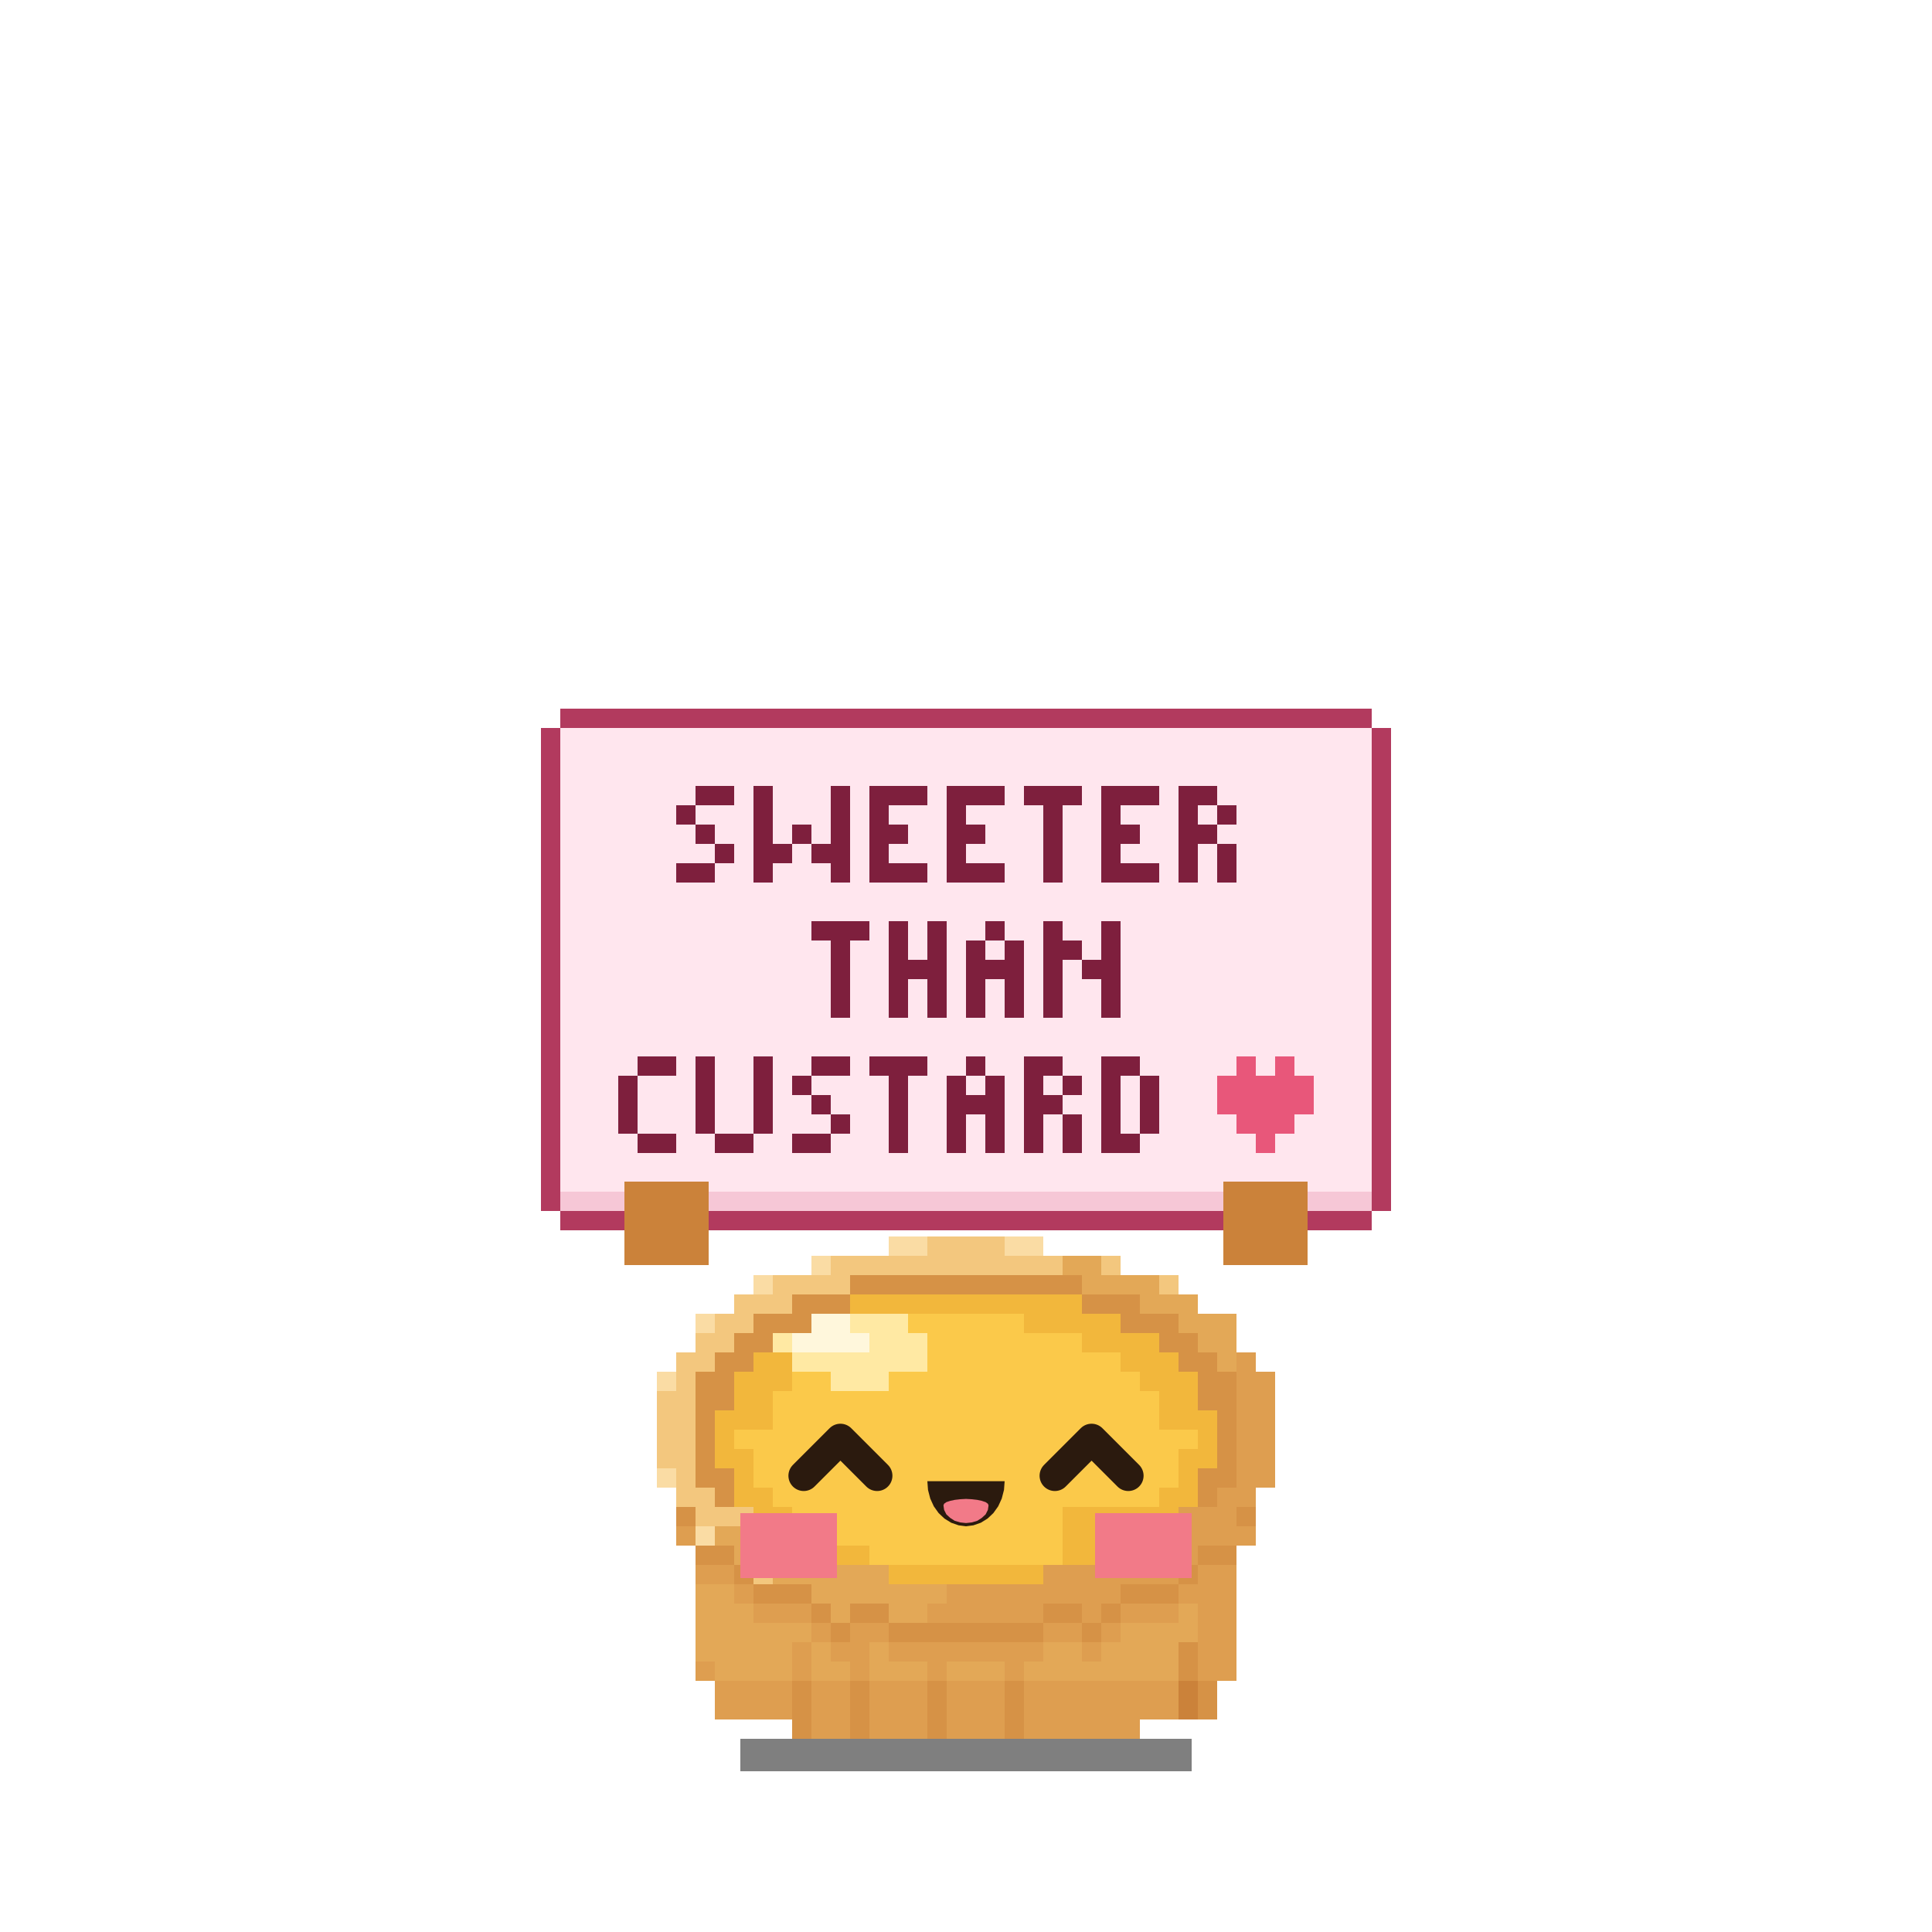
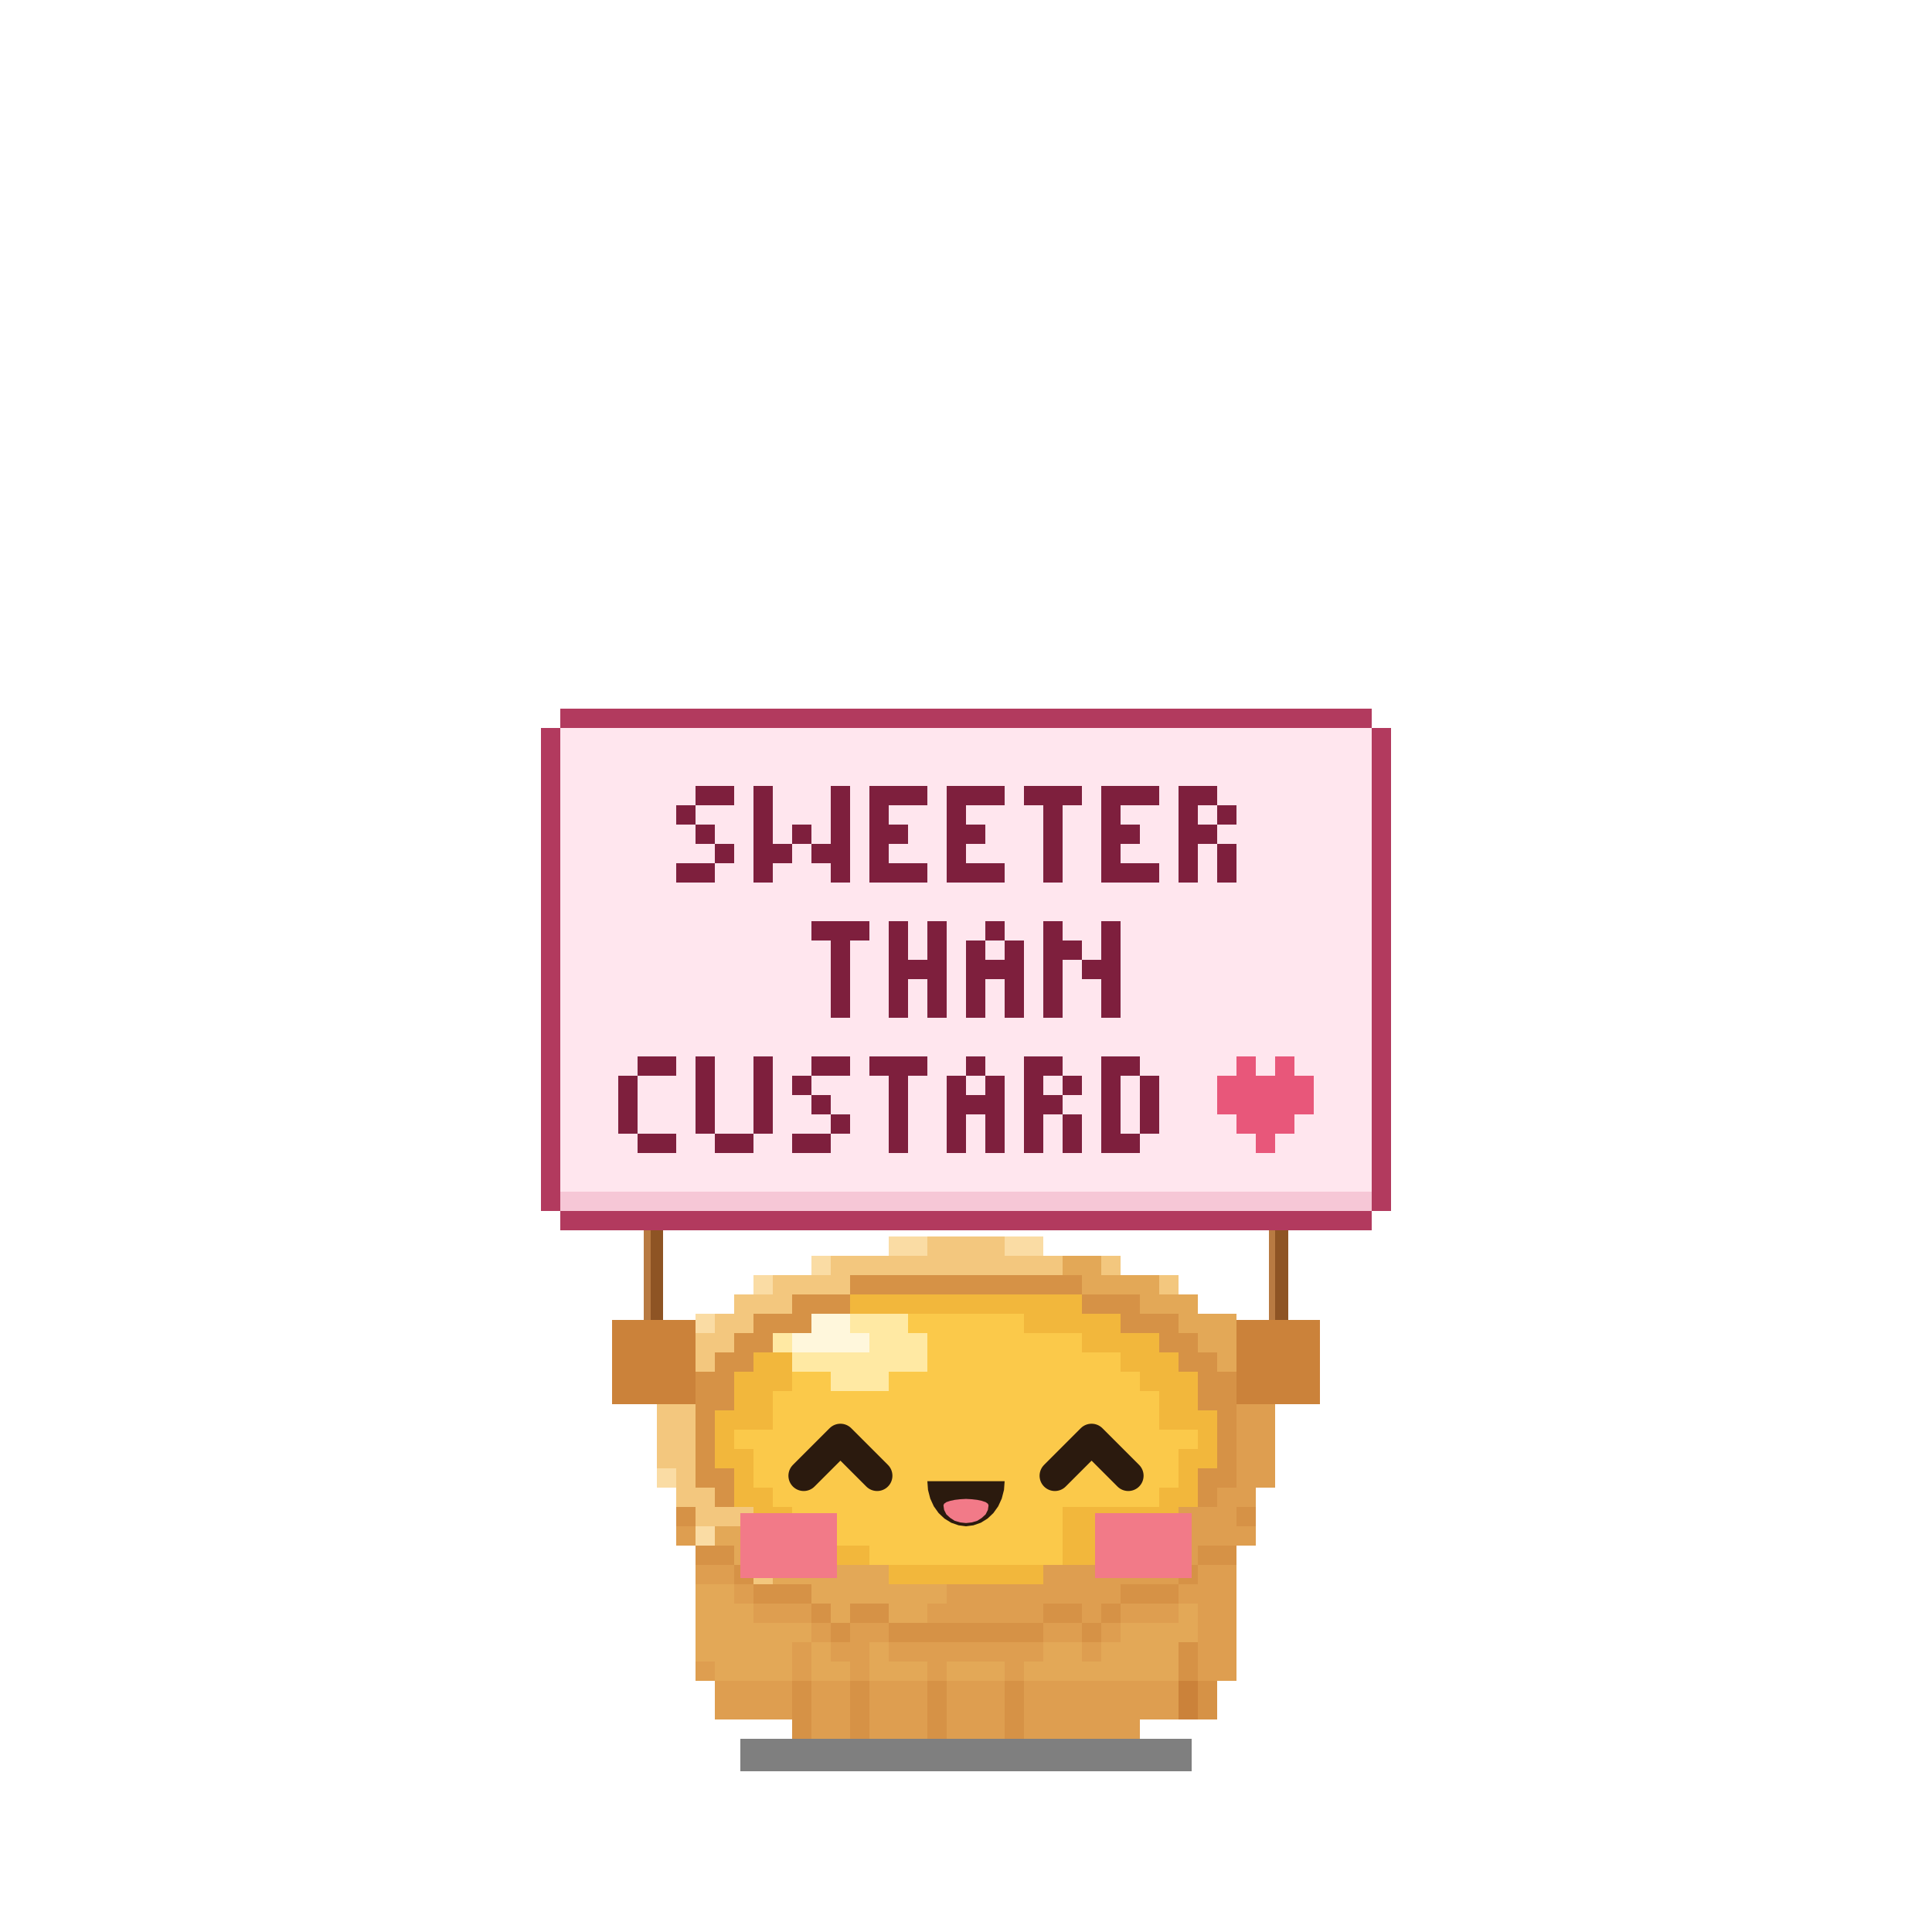
<svg xmlns="http://www.w3.org/2000/svg" viewBox="-20 -34 60 60" width="500" height="500" shape-rendering="crispEdges">
  <defs>
    <style>
      .rise { animation: sign-rise 0.55s ease-out both; }
+       .hands { animation: sign-hands 0.55s ease-out both; }
      .hold { transform-origin: 10px 4.2px; animation: sign-sway 2s 0.55s infinite ease-in-out; }
+       @keyframes sign-hands { 0% { transform: translateY(4.6px); } 70% { transform: translateY(-0.4px); } 100% { transform: translateY(0); } }
      .body { transform-origin: 10px 20px; animation: sign-bounce 1s infinite ease-in-out; }
      .shadow { transform-origin: 10px 20px; animation: sign-shadow 1s infinite ease-in-out; }
      @keyframes sign-rise {
      0% { transform: translateY(17.2px); }
      70% { transform: translateY(-1px); }
      100% { transform: translateY(0); }
      }
      @keyframes sign-sway {
      0%, 100% { transform: rotate(-2.5deg) translateY(0); }
      25% { transform: rotate(0deg) translateY(-0.6px); }
      50% { transform: rotate(2.5deg) translateY(0); }
      75% { transform: rotate(0deg) translateY(-0.6px); }
      }
      @keyframes sign-bounce { 0%, 100% { transform: scale(1, 1); } 50% { transform: scale(1.025, 0.975); } }
      @keyframes sign-shadow { 0%, 100% { transform: scaleX(1); } 50% { transform: scaleX(1.04); } }
      .ht1, .ht2, .ht3 { opacity: 0; }
      .ht1 { animation: sign-heart 2s 0.6s infinite ease-out; }
      .ht2 { animation: sign-heart 2s 1.25s infinite ease-out; }
      .ht3 { animation: sign-heart 2s 1.9s infinite ease-out; }
      @keyframes sign-heart {
      0% { opacity: 0; transform: translateY(1px); }
      15% { opacity: 1; }
      70% { opacity: 1; }
      100% { opacity: 0; transform: translateY(-6px); }
      }
    </style>
  </defs>
  <g class="shadow">
    <rect x="3" y="20" width="14" height="1" fill="#000" opacity="0.5" />
  </g>
  <g class="body">
    <g class="rise">
      <g class="hold">
+         <rect class="free" x="0" y="3.6" width="0.6" height="4.6" fill="#8E5424" />
+         <rect class="free" x="0" y="3.6" width="0.2" height="4.6" fill="#B87A42" />
+         <rect class="free" x="19.4" y="3.6" width="0.6" height="4.6" fill="#8E5424" />
+         <rect class="free" x="19.4" y="3.6" width="0.2" height="4.6" fill="#B87A42" />
        <g transform="translate(-3.2 -12) scale(0.6)">
          <rect x="1" y="0" width="42" height="1" fill="#B23A5E" />
          <rect x="0" y="1" width="1" height="1" fill="#B23A5E" />
          <rect x="1" y="1" width="42" height="1" fill="#FFE6EE" />
          <rect x="43" y="1" width="1" height="1" fill="#B23A5E" />
          <rect x="0" y="2" width="1" height="1" fill="#B23A5E" />
          <rect x="1" y="2" width="42" height="1" fill="#FFE6EE" />
          <rect x="43" y="2" width="1" height="1" fill="#B23A5E" />
          <rect x="0" y="3" width="1" height="1" fill="#B23A5E" />
          <rect x="1" y="3" width="42" height="1" fill="#FFE6EE" />
          <rect x="43" y="3" width="1" height="1" fill="#B23A5E" />
          <rect x="0" y="4" width="1" height="1" fill="#B23A5E" />
          <rect x="1" y="4" width="7" height="1" fill="#FFE6EE" />
          <rect x="8" y="4" width="2" height="1" fill="#7E1F3D" />
          <rect x="10" y="4" width="1" height="1" fill="#FFE6EE" />
          <rect x="11" y="4" width="1" height="1" fill="#7E1F3D" />
          <rect x="12" y="4" width="3" height="1" fill="#FFE6EE" />
          <rect x="15" y="4" width="1" height="1" fill="#7E1F3D" />
          <rect x="16" y="4" width="1" height="1" fill="#FFE6EE" />
          <rect x="17" y="4" width="3" height="1" fill="#7E1F3D" />
          <rect x="20" y="4" width="1" height="1" fill="#FFE6EE" />
          <rect x="21" y="4" width="3" height="1" fill="#7E1F3D" />
          <rect x="24" y="4" width="1" height="1" fill="#FFE6EE" />
          <rect x="25" y="4" width="3" height="1" fill="#7E1F3D" />
          <rect x="28" y="4" width="1" height="1" fill="#FFE6EE" />
          <rect x="29" y="4" width="3" height="1" fill="#7E1F3D" />
          <rect x="32" y="4" width="1" height="1" fill="#FFE6EE" />
          <rect x="33" y="4" width="2" height="1" fill="#7E1F3D" />
          <rect x="35" y="4" width="8" height="1" fill="#FFE6EE" />
          <rect x="43" y="4" width="1" height="1" fill="#B23A5E" />
          <rect x="0" y="5" width="1" height="1" fill="#B23A5E" />
          <rect x="1" y="5" width="6" height="1" fill="#FFE6EE" />
          <rect x="7" y="5" width="1" height="1" fill="#7E1F3D" />
          <rect x="8" y="5" width="3" height="1" fill="#FFE6EE" />
          <rect x="11" y="5" width="1" height="1" fill="#7E1F3D" />
          <rect x="12" y="5" width="3" height="1" fill="#FFE6EE" />
          <rect x="15" y="5" width="1" height="1" fill="#7E1F3D" />
          <rect x="16" y="5" width="1" height="1" fill="#FFE6EE" />
          <rect x="17" y="5" width="1" height="1" fill="#7E1F3D" />
          <rect x="18" y="5" width="3" height="1" fill="#FFE6EE" />
          <rect x="21" y="5" width="1" height="1" fill="#7E1F3D" />
          <rect x="22" y="5" width="4" height="1" fill="#FFE6EE" />
          <rect x="26" y="5" width="1" height="1" fill="#7E1F3D" />
          <rect x="27" y="5" width="2" height="1" fill="#FFE6EE" />
          <rect x="29" y="5" width="1" height="1" fill="#7E1F3D" />
          <rect x="30" y="5" width="3" height="1" fill="#FFE6EE" />
          <rect x="33" y="5" width="1" height="1" fill="#7E1F3D" />
          <rect x="34" y="5" width="1" height="1" fill="#FFE6EE" />
          <rect x="35" y="5" width="1" height="1" fill="#7E1F3D" />
          <rect x="36" y="5" width="7" height="1" fill="#FFE6EE" />
          <rect x="43" y="5" width="1" height="1" fill="#B23A5E" />
          <rect x="0" y="6" width="1" height="1" fill="#B23A5E" />
          <rect x="1" y="6" width="7" height="1" fill="#FFE6EE" />
          <rect x="8" y="6" width="1" height="1" fill="#7E1F3D" />
          <rect x="9" y="6" width="2" height="1" fill="#FFE6EE" />
          <rect x="11" y="6" width="1" height="1" fill="#7E1F3D" />
          <rect x="12" y="6" width="1" height="1" fill="#FFE6EE" />
          <rect x="13" y="6" width="1" height="1" fill="#7E1F3D" />
          <rect x="14" y="6" width="1" height="1" fill="#FFE6EE" />
          <rect x="15" y="6" width="1" height="1" fill="#7E1F3D" />
          <rect x="16" y="6" width="1" height="1" fill="#FFE6EE" />
          <rect x="17" y="6" width="2" height="1" fill="#7E1F3D" />
          <rect x="19" y="6" width="2" height="1" fill="#FFE6EE" />
          <rect x="21" y="6" width="2" height="1" fill="#7E1F3D" />
          <rect x="23" y="6" width="3" height="1" fill="#FFE6EE" />
          <rect x="26" y="6" width="1" height="1" fill="#7E1F3D" />
          <rect x="27" y="6" width="2" height="1" fill="#FFE6EE" />
          <rect x="29" y="6" width="2" height="1" fill="#7E1F3D" />
          <rect x="31" y="6" width="2" height="1" fill="#FFE6EE" />
          <rect x="33" y="6" width="2" height="1" fill="#7E1F3D" />
          <rect x="35" y="6" width="8" height="1" fill="#FFE6EE" />
          <rect x="43" y="6" width="1" height="1" fill="#B23A5E" />
          <rect x="0" y="7" width="1" height="1" fill="#B23A5E" />
          <rect x="1" y="7" width="8" height="1" fill="#FFE6EE" />
          <rect x="9" y="7" width="1" height="1" fill="#7E1F3D" />
          <rect x="10" y="7" width="1" height="1" fill="#FFE6EE" />
          <rect x="11" y="7" width="2" height="1" fill="#7E1F3D" />
          <rect x="13" y="7" width="1" height="1" fill="#FFE6EE" />
          <rect x="14" y="7" width="2" height="1" fill="#7E1F3D" />
          <rect x="16" y="7" width="1" height="1" fill="#FFE6EE" />
          <rect x="17" y="7" width="1" height="1" fill="#7E1F3D" />
          <rect x="18" y="7" width="3" height="1" fill="#FFE6EE" />
          <rect x="21" y="7" width="1" height="1" fill="#7E1F3D" />
          <rect x="22" y="7" width="4" height="1" fill="#FFE6EE" />
          <rect x="26" y="7" width="1" height="1" fill="#7E1F3D" />
          <rect x="27" y="7" width="2" height="1" fill="#FFE6EE" />
          <rect x="29" y="7" width="1" height="1" fill="#7E1F3D" />
          <rect x="30" y="7" width="3" height="1" fill="#FFE6EE" />
          <rect x="33" y="7" width="1" height="1" fill="#7E1F3D" />
          <rect x="34" y="7" width="1" height="1" fill="#FFE6EE" />
          <rect x="35" y="7" width="1" height="1" fill="#7E1F3D" />
          <rect x="36" y="7" width="7" height="1" fill="#FFE6EE" />
          <rect x="43" y="7" width="1" height="1" fill="#B23A5E" />
          <rect x="0" y="8" width="1" height="1" fill="#B23A5E" />
          <rect x="1" y="8" width="6" height="1" fill="#FFE6EE" />
          <rect x="7" y="8" width="2" height="1" fill="#7E1F3D" />
          <rect x="9" y="8" width="2" height="1" fill="#FFE6EE" />
          <rect x="11" y="8" width="1" height="1" fill="#7E1F3D" />
          <rect x="12" y="8" width="3" height="1" fill="#FFE6EE" />
          <rect x="15" y="8" width="1" height="1" fill="#7E1F3D" />
          <rect x="16" y="8" width="1" height="1" fill="#FFE6EE" />
          <rect x="17" y="8" width="3" height="1" fill="#7E1F3D" />
          <rect x="20" y="8" width="1" height="1" fill="#FFE6EE" />
          <rect x="21" y="8" width="3" height="1" fill="#7E1F3D" />
          <rect x="24" y="8" width="2" height="1" fill="#FFE6EE" />
          <rect x="26" y="8" width="1" height="1" fill="#7E1F3D" />
          <rect x="27" y="8" width="2" height="1" fill="#FFE6EE" />
          <rect x="29" y="8" width="3" height="1" fill="#7E1F3D" />
          <rect x="32" y="8" width="1" height="1" fill="#FFE6EE" />
          <rect x="33" y="8" width="1" height="1" fill="#7E1F3D" />
          <rect x="34" y="8" width="1" height="1" fill="#FFE6EE" />
          <rect x="35" y="8" width="1" height="1" fill="#7E1F3D" />
          <rect x="36" y="8" width="7" height="1" fill="#FFE6EE" />
          <rect x="43" y="8" width="1" height="1" fill="#B23A5E" />
          <rect x="0" y="9" width="1" height="1" fill="#B23A5E" />
          <rect x="1" y="9" width="42" height="1" fill="#FFE6EE" />
          <rect x="43" y="9" width="1" height="1" fill="#B23A5E" />
          <rect x="0" y="10" width="1" height="1" fill="#B23A5E" />
          <rect x="1" y="10" width="42" height="1" fill="#FFE6EE" />
          <rect x="43" y="10" width="1" height="1" fill="#B23A5E" />
          <rect x="0" y="11" width="1" height="1" fill="#B23A5E" />
          <rect x="1" y="11" width="13" height="1" fill="#FFE6EE" />
          <rect x="14" y="11" width="3" height="1" fill="#7E1F3D" />
          <rect x="17" y="11" width="1" height="1" fill="#FFE6EE" />
          <rect x="18" y="11" width="1" height="1" fill="#7E1F3D" />
          <rect x="19" y="11" width="1" height="1" fill="#FFE6EE" />
          <rect x="20" y="11" width="1" height="1" fill="#7E1F3D" />
          <rect x="21" y="11" width="2" height="1" fill="#FFE6EE" />
          <rect x="23" y="11" width="1" height="1" fill="#7E1F3D" />
          <rect x="24" y="11" width="2" height="1" fill="#FFE6EE" />
          <rect x="26" y="11" width="1" height="1" fill="#7E1F3D" />
          <rect x="27" y="11" width="2" height="1" fill="#FFE6EE" />
          <rect x="29" y="11" width="1" height="1" fill="#7E1F3D" />
          <rect x="30" y="11" width="13" height="1" fill="#FFE6EE" />
          <rect x="43" y="11" width="1" height="1" fill="#B23A5E" />
          <rect x="0" y="12" width="1" height="1" fill="#B23A5E" />
          <rect x="1" y="12" width="14" height="1" fill="#FFE6EE" />
          <rect x="15" y="12" width="1" height="1" fill="#7E1F3D" />
          <rect x="16" y="12" width="2" height="1" fill="#FFE6EE" />
          <rect x="18" y="12" width="1" height="1" fill="#7E1F3D" />
          <rect x="19" y="12" width="1" height="1" fill="#FFE6EE" />
          <rect x="20" y="12" width="1" height="1" fill="#7E1F3D" />
          <rect x="21" y="12" width="1" height="1" fill="#FFE6EE" />
          <rect x="22" y="12" width="1" height="1" fill="#7E1F3D" />
          <rect x="23" y="12" width="1" height="1" fill="#FFE6EE" />
          <rect x="24" y="12" width="1" height="1" fill="#7E1F3D" />
          <rect x="25" y="12" width="1" height="1" fill="#FFE6EE" />
          <rect x="26" y="12" width="2" height="1" fill="#7E1F3D" />
          <rect x="28" y="12" width="1" height="1" fill="#FFE6EE" />
          <rect x="29" y="12" width="1" height="1" fill="#7E1F3D" />
          <rect x="30" y="12" width="13" height="1" fill="#FFE6EE" />
          <rect x="43" y="12" width="1" height="1" fill="#B23A5E" />
          <rect x="0" y="13" width="1" height="1" fill="#B23A5E" />
          <rect x="1" y="13" width="14" height="1" fill="#FFE6EE" />
          <rect x="15" y="13" width="1" height="1" fill="#7E1F3D" />
          <rect x="16" y="13" width="2" height="1" fill="#FFE6EE" />
          <rect x="18" y="13" width="3" height="1" fill="#7E1F3D" />
          <rect x="21" y="13" width="1" height="1" fill="#FFE6EE" />
          <rect x="22" y="13" width="3" height="1" fill="#7E1F3D" />
          <rect x="25" y="13" width="1" height="1" fill="#FFE6EE" />
          <rect x="26" y="13" width="1" height="1" fill="#7E1F3D" />
          <rect x="27" y="13" width="1" height="1" fill="#FFE6EE" />
          <rect x="28" y="13" width="2" height="1" fill="#7E1F3D" />
          <rect x="30" y="13" width="13" height="1" fill="#FFE6EE" />
          <rect x="43" y="13" width="1" height="1" fill="#B23A5E" />
          <rect x="0" y="14" width="1" height="1" fill="#B23A5E" />
          <rect x="1" y="14" width="14" height="1" fill="#FFE6EE" />
          <rect x="15" y="14" width="1" height="1" fill="#7E1F3D" />
          <rect x="16" y="14" width="2" height="1" fill="#FFE6EE" />
          <rect x="18" y="14" width="1" height="1" fill="#7E1F3D" />
          <rect x="19" y="14" width="1" height="1" fill="#FFE6EE" />
          <rect x="20" y="14" width="1" height="1" fill="#7E1F3D" />
          <rect x="21" y="14" width="1" height="1" fill="#FFE6EE" />
          <rect x="22" y="14" width="1" height="1" fill="#7E1F3D" />
          <rect x="23" y="14" width="1" height="1" fill="#FFE6EE" />
          <rect x="24" y="14" width="1" height="1" fill="#7E1F3D" />
          <rect x="25" y="14" width="1" height="1" fill="#FFE6EE" />
          <rect x="26" y="14" width="1" height="1" fill="#7E1F3D" />
          <rect x="27" y="14" width="2" height="1" fill="#FFE6EE" />
          <rect x="29" y="14" width="1" height="1" fill="#7E1F3D" />
          <rect x="30" y="14" width="13" height="1" fill="#FFE6EE" />
          <rect x="43" y="14" width="1" height="1" fill="#B23A5E" />
          <rect x="0" y="15" width="1" height="1" fill="#B23A5E" />
          <rect x="1" y="15" width="14" height="1" fill="#FFE6EE" />
          <rect x="15" y="15" width="1" height="1" fill="#7E1F3D" />
          <rect x="16" y="15" width="2" height="1" fill="#FFE6EE" />
          <rect x="18" y="15" width="1" height="1" fill="#7E1F3D" />
          <rect x="19" y="15" width="1" height="1" fill="#FFE6EE" />
          <rect x="20" y="15" width="1" height="1" fill="#7E1F3D" />
          <rect x="21" y="15" width="1" height="1" fill="#FFE6EE" />
          <rect x="22" y="15" width="1" height="1" fill="#7E1F3D" />
          <rect x="23" y="15" width="1" height="1" fill="#FFE6EE" />
          <rect x="24" y="15" width="1" height="1" fill="#7E1F3D" />
          <rect x="25" y="15" width="1" height="1" fill="#FFE6EE" />
          <rect x="26" y="15" width="1" height="1" fill="#7E1F3D" />
          <rect x="27" y="15" width="2" height="1" fill="#FFE6EE" />
          <rect x="29" y="15" width="1" height="1" fill="#7E1F3D" />
          <rect x="30" y="15" width="13" height="1" fill="#FFE6EE" />
          <rect x="43" y="15" width="1" height="1" fill="#B23A5E" />
          <rect x="0" y="16" width="1" height="1" fill="#B23A5E" />
          <rect x="1" y="16" width="42" height="1" fill="#FFE6EE" />
          <rect x="43" y="16" width="1" height="1" fill="#B23A5E" />
          <rect x="0" y="17" width="1" height="1" fill="#B23A5E" />
          <rect x="1" y="17" width="42" height="1" fill="#FFE6EE" />
          <rect x="43" y="17" width="1" height="1" fill="#B23A5E" />
          <rect x="0" y="18" width="1" height="1" fill="#B23A5E" />
          <rect x="1" y="18" width="4" height="1" fill="#FFE6EE" />
          <rect x="5" y="18" width="2" height="1" fill="#7E1F3D" />
          <rect x="7" y="18" width="1" height="1" fill="#FFE6EE" />
          <rect x="8" y="18" width="1" height="1" fill="#7E1F3D" />
          <rect x="9" y="18" width="2" height="1" fill="#FFE6EE" />
          <rect x="11" y="18" width="1" height="1" fill="#7E1F3D" />
          <rect x="12" y="18" width="2" height="1" fill="#FFE6EE" />
          <rect x="14" y="18" width="2" height="1" fill="#7E1F3D" />
          <rect x="16" y="18" width="1" height="1" fill="#FFE6EE" />
          <rect x="17" y="18" width="3" height="1" fill="#7E1F3D" />
          <rect x="20" y="18" width="2" height="1" fill="#FFE6EE" />
          <rect x="22" y="18" width="1" height="1" fill="#7E1F3D" />
          <rect x="23" y="18" width="2" height="1" fill="#FFE6EE" />
          <rect x="25" y="18" width="2" height="1" fill="#7E1F3D" />
          <rect x="27" y="18" width="2" height="1" fill="#FFE6EE" />
          <rect x="29" y="18" width="2" height="1" fill="#7E1F3D" />
          <rect x="31" y="18" width="5" height="1" fill="#FFE6EE" />
          <rect x="36" y="18" width="1" height="1" fill="#E8577A" />
          <rect x="37" y="18" width="1" height="1" fill="#FFE6EE" />
          <rect x="38" y="18" width="1" height="1" fill="#E8577A" />
          <rect x="39" y="18" width="4" height="1" fill="#FFE6EE" />
          <rect x="43" y="18" width="1" height="1" fill="#B23A5E" />
          <rect x="0" y="19" width="1" height="1" fill="#B23A5E" />
          <rect x="1" y="19" width="3" height="1" fill="#FFE6EE" />
          <rect x="4" y="19" width="1" height="1" fill="#7E1F3D" />
          <rect x="5" y="19" width="3" height="1" fill="#FFE6EE" />
          <rect x="8" y="19" width="1" height="1" fill="#7E1F3D" />
          <rect x="9" y="19" width="2" height="1" fill="#FFE6EE" />
          <rect x="11" y="19" width="1" height="1" fill="#7E1F3D" />
          <rect x="12" y="19" width="1" height="1" fill="#FFE6EE" />
          <rect x="13" y="19" width="1" height="1" fill="#7E1F3D" />
          <rect x="14" y="19" width="4" height="1" fill="#FFE6EE" />
          <rect x="18" y="19" width="1" height="1" fill="#7E1F3D" />
          <rect x="19" y="19" width="2" height="1" fill="#FFE6EE" />
          <rect x="21" y="19" width="1" height="1" fill="#7E1F3D" />
          <rect x="22" y="19" width="1" height="1" fill="#FFE6EE" />
          <rect x="23" y="19" width="1" height="1" fill="#7E1F3D" />
          <rect x="24" y="19" width="1" height="1" fill="#FFE6EE" />
          <rect x="25" y="19" width="1" height="1" fill="#7E1F3D" />
          <rect x="26" y="19" width="1" height="1" fill="#FFE6EE" />
          <rect x="27" y="19" width="1" height="1" fill="#7E1F3D" />
          <rect x="28" y="19" width="1" height="1" fill="#FFE6EE" />
          <rect x="29" y="19" width="1" height="1" fill="#7E1F3D" />
          <rect x="30" y="19" width="1" height="1" fill="#FFE6EE" />
          <rect x="31" y="19" width="1" height="1" fill="#7E1F3D" />
          <rect x="32" y="19" width="3" height="1" fill="#FFE6EE" />
          <rect x="35" y="19" width="5" height="1" fill="#E8577A" />
          <rect x="40" y="19" width="3" height="1" fill="#FFE6EE" />
          <rect x="43" y="19" width="1" height="1" fill="#B23A5E" />
          <rect x="0" y="20" width="1" height="1" fill="#B23A5E" />
          <rect x="1" y="20" width="3" height="1" fill="#FFE6EE" />
          <rect x="4" y="20" width="1" height="1" fill="#7E1F3D" />
          <rect x="5" y="20" width="3" height="1" fill="#FFE6EE" />
          <rect x="8" y="20" width="1" height="1" fill="#7E1F3D" />
          <rect x="9" y="20" width="2" height="1" fill="#FFE6EE" />
          <rect x="11" y="20" width="1" height="1" fill="#7E1F3D" />
          <rect x="12" y="20" width="2" height="1" fill="#FFE6EE" />
          <rect x="14" y="20" width="1" height="1" fill="#7E1F3D" />
          <rect x="15" y="20" width="3" height="1" fill="#FFE6EE" />
          <rect x="18" y="20" width="1" height="1" fill="#7E1F3D" />
          <rect x="19" y="20" width="2" height="1" fill="#FFE6EE" />
          <rect x="21" y="20" width="3" height="1" fill="#7E1F3D" />
          <rect x="24" y="20" width="1" height="1" fill="#FFE6EE" />
          <rect x="25" y="20" width="2" height="1" fill="#7E1F3D" />
          <rect x="27" y="20" width="2" height="1" fill="#FFE6EE" />
          <rect x="29" y="20" width="1" height="1" fill="#7E1F3D" />
          <rect x="30" y="20" width="1" height="1" fill="#FFE6EE" />
          <rect x="31" y="20" width="1" height="1" fill="#7E1F3D" />
          <rect x="32" y="20" width="3" height="1" fill="#FFE6EE" />
          <rect x="35" y="20" width="5" height="1" fill="#E8577A" />
          <rect x="40" y="20" width="3" height="1" fill="#FFE6EE" />
          <rect x="43" y="20" width="1" height="1" fill="#B23A5E" />
          <rect x="0" y="21" width="1" height="1" fill="#B23A5E" />
          <rect x="1" y="21" width="3" height="1" fill="#FFE6EE" />
          <rect x="4" y="21" width="1" height="1" fill="#7E1F3D" />
          <rect x="5" y="21" width="3" height="1" fill="#FFE6EE" />
          <rect x="8" y="21" width="1" height="1" fill="#7E1F3D" />
          <rect x="9" y="21" width="2" height="1" fill="#FFE6EE" />
          <rect x="11" y="21" width="1" height="1" fill="#7E1F3D" />
          <rect x="12" y="21" width="3" height="1" fill="#FFE6EE" />
          <rect x="15" y="21" width="1" height="1" fill="#7E1F3D" />
          <rect x="16" y="21" width="2" height="1" fill="#FFE6EE" />
          <rect x="18" y="21" width="1" height="1" fill="#7E1F3D" />
          <rect x="19" y="21" width="2" height="1" fill="#FFE6EE" />
          <rect x="21" y="21" width="1" height="1" fill="#7E1F3D" />
          <rect x="22" y="21" width="1" height="1" fill="#FFE6EE" />
          <rect x="23" y="21" width="1" height="1" fill="#7E1F3D" />
          <rect x="24" y="21" width="1" height="1" fill="#FFE6EE" />
          <rect x="25" y="21" width="1" height="1" fill="#7E1F3D" />
          <rect x="26" y="21" width="1" height="1" fill="#FFE6EE" />
          <rect x="27" y="21" width="1" height="1" fill="#7E1F3D" />
          <rect x="28" y="21" width="1" height="1" fill="#FFE6EE" />
          <rect x="29" y="21" width="1" height="1" fill="#7E1F3D" />
          <rect x="30" y="21" width="1" height="1" fill="#FFE6EE" />
          <rect x="31" y="21" width="1" height="1" fill="#7E1F3D" />
          <rect x="32" y="21" width="4" height="1" fill="#FFE6EE" />
          <rect x="36" y="21" width="3" height="1" fill="#E8577A" />
          <rect x="39" y="21" width="4" height="1" fill="#FFE6EE" />
          <rect x="43" y="21" width="1" height="1" fill="#B23A5E" />
          <rect x="0" y="22" width="1" height="1" fill="#B23A5E" />
          <rect x="1" y="22" width="4" height="1" fill="#FFE6EE" />
          <rect x="5" y="22" width="2" height="1" fill="#7E1F3D" />
          <rect x="7" y="22" width="2" height="1" fill="#FFE6EE" />
          <rect x="9" y="22" width="2" height="1" fill="#7E1F3D" />
          <rect x="11" y="22" width="2" height="1" fill="#FFE6EE" />
          <rect x="13" y="22" width="2" height="1" fill="#7E1F3D" />
          <rect x="15" y="22" width="3" height="1" fill="#FFE6EE" />
          <rect x="18" y="22" width="1" height="1" fill="#7E1F3D" />
          <rect x="19" y="22" width="2" height="1" fill="#FFE6EE" />
          <rect x="21" y="22" width="1" height="1" fill="#7E1F3D" />
          <rect x="22" y="22" width="1" height="1" fill="#FFE6EE" />
          <rect x="23" y="22" width="1" height="1" fill="#7E1F3D" />
          <rect x="24" y="22" width="1" height="1" fill="#FFE6EE" />
          <rect x="25" y="22" width="1" height="1" fill="#7E1F3D" />
          <rect x="26" y="22" width="1" height="1" fill="#FFE6EE" />
          <rect x="27" y="22" width="1" height="1" fill="#7E1F3D" />
          <rect x="28" y="22" width="1" height="1" fill="#FFE6EE" />
          <rect x="29" y="22" width="2" height="1" fill="#7E1F3D" />
          <rect x="31" y="22" width="6" height="1" fill="#FFE6EE" />
          <rect x="37" y="22" width="1" height="1" fill="#E8577A" />
          <rect x="38" y="22" width="5" height="1" fill="#FFE6EE" />
          <rect x="43" y="22" width="1" height="1" fill="#B23A5E" />
          <rect x="0" y="23" width="1" height="1" fill="#B23A5E" />
          <rect x="1" y="23" width="42" height="1" fill="#FFE6EE" />
          <rect x="43" y="23" width="1" height="1" fill="#B23A5E" />
          <rect x="0" y="24" width="1" height="1" fill="#B23A5E" />
          <rect x="1" y="24" width="42" height="1" fill="#FFE6EE" />
          <rect x="43" y="24" width="1" height="1" fill="#B23A5E" />
          <rect x="0" y="25" width="1" height="1" fill="#B23A5E" />
          <rect x="1" y="25" width="42" height="1" fill="#F6C7D6" />
          <rect x="43" y="25" width="1" height="1" fill="#B23A5E" />
          <rect x="1" y="26" width="42" height="1" fill="#B23A5E" />
        </g>
-         <rect class="free" x="-0.6" y="2.7" width="2.6" height="2.6" fill="#CB823A" />
-         <rect class="free" x="18" y="2.7" width="2.6" height="2.6" fill="#CB823A" />
      </g>
    </g>
    <g id="tart" transform="translate(0.4 4.4) scale(0.6)">
      <rect x="12" y="0" width="8" height="2" fill="#FADCA4" />
      <rect x="8" y="1" width="16" height="2" fill="#F3C77E" />
      <rect x="5" y="2" width="22" height="2" fill="#D69246" />
      <rect x="4" y="3" width="24" height="2" fill="#F2B73C" />
      <rect x="2" y="4" width="28" height="2" fill="#D69246" />
      <rect x="2" y="5" width="28" height="2" fill="#FBC94A" />
      <rect x="1" y="6" width="30" height="2" fill="#FBC94A" />
      <rect x="0" y="7" width="32" height="2" fill="#FBC94A" />
      <rect x="0" y="8" width="32" height="2" fill="#FBC94A" />
      <rect x="0" y="9" width="32" height="2" fill="#FBC94A" />
      <rect x="0" y="10" width="32" height="2" fill="#FBC94A" />
      <rect x="0" y="11" width="32" height="2" fill="#FBC94A" />
      <rect x="1" y="12" width="30" height="2" fill="#FBC94A" />
      <rect x="1" y="13" width="30" height="2" fill="#FBC94A" />
      <rect x="1" y="14" width="30" height="2" fill="#FBC94A" />
      <rect x="2" y="15" width="28" height="2" fill="#FBC94A" />
      <rect x="2" y="16" width="28" height="2" fill="#FBC94A" />
      <rect x="2" y="17" width="28" height="2" fill="#DE9E50" />
      <rect x="2" y="18" width="28" height="2" fill="#DE9E50" />
      <rect x="2" y="19" width="28" height="2" fill="#DE9E50" />
      <rect x="2" y="20" width="28" height="2" fill="#E3A857" />
      <rect x="2" y="21" width="28" height="2" fill="#DE9E50" />
      <rect x="3" y="22" width="26" height="2" fill="#E3A857" />
      <rect x="3" y="23" width="26" height="2" fill="#DE9E50" />
      <rect x="7" y="24" width="18" height="2" fill="#DE9E50" />
      <rect x="12" y="0" width="8" height="1" fill="#FADCA4" />
      <rect x="8" y="1" width="16" height="1" fill="#F3C77E" />
      <rect x="5" y="2" width="22" height="1" fill="#D69246" />
      <rect x="4" y="3" width="24" height="1" fill="#F2B73C" />
      <rect x="2" y="4" width="28" height="1" fill="#D69246" />
      <rect x="2" y="5" width="28" height="1" fill="#FBC94A" />
      <rect x="1" y="6" width="30" height="1" fill="#FBC94A" />
      <rect x="0" y="7" width="32" height="1" fill="#FBC94A" />
      <rect x="0" y="8" width="32" height="1" fill="#FBC94A" />
      <rect x="0" y="9" width="32" height="1" fill="#FBC94A" />
      <rect x="0" y="10" width="32" height="1" fill="#FBC94A" />
      <rect x="0" y="11" width="32" height="1" fill="#FBC94A" />
      <rect x="0" y="12" width="32" height="1" fill="#FBC94A" />
      <rect x="1" y="13" width="30" height="1" fill="#FBC94A" />
      <rect x="1" y="14" width="30" height="1" fill="#FBC94A" />
      <rect x="1" y="15" width="30" height="1" fill="#FBC94A" />
      <rect x="2" y="16" width="28" height="1" fill="#FBC94A" />
      <rect x="2" y="17" width="28" height="1" fill="#DE9E50" />
      <rect x="2" y="18" width="28" height="1" fill="#DE9E50" />
      <rect x="2" y="19" width="28" height="1" fill="#DE9E50" />
      <rect x="2" y="20" width="28" height="1" fill="#E3A857" />
      <rect x="2" y="21" width="28" height="1" fill="#DE9E50" />
      <rect x="2" y="22" width="28" height="1" fill="#E3A857" />
      <rect x="3" y="23" width="26" height="1" fill="#DE9E50" />
      <rect x="3" y="24" width="26" height="1" fill="#DE9E50" />
      <rect x="7" y="25" width="18" height="1" fill="#DE9E50" />
      <rect x="12" y="0" width="2" height="1" fill="#FADCA4" />
      <rect x="14" y="0" width="4" height="1" fill="#F3C77E" />
      <rect x="18" y="0" width="2" height="1" fill="#FADCA4" />
      <rect x="8" y="1" width="1" height="1" fill="#FADCA4" />
      <rect x="9" y="1" width="12" height="1" fill="#F3C77E" />
      <rect x="21" y="1" width="2" height="1" fill="#E3A857" />
      <rect x="23" y="1" width="1" height="1" fill="#F3C77E" />
      <rect x="5" y="2" width="1" height="1" fill="#FADCA4" />
      <rect x="6" y="2" width="4" height="1" fill="#F3C77E" />
      <rect x="10" y="2" width="12" height="1" fill="#D69246" />
      <rect x="22" y="2" width="4" height="1" fill="#E3A857" />
      <rect x="26" y="2" width="1" height="1" fill="#F3C77E" />
      <rect x="4" y="3" width="3" height="1" fill="#F3C77E" />
      <rect x="7" y="3" width="3" height="1" fill="#D69246" />
      <rect x="10" y="3" width="12" height="1" fill="#F2B73C" />
      <rect x="22" y="3" width="3" height="1" fill="#D69246" />
      <rect x="25" y="3" width="3" height="1" fill="#E3A857" />
      <rect x="2" y="4" width="1" height="1" fill="#FADCA4" />
      <rect x="3" y="4" width="2" height="1" fill="#F3C77E" />
      <rect x="5" y="4" width="3" height="1" fill="#D69246" />
      <rect x="8" y="4" width="2" height="1" fill="#FFF7DC" />
      <rect x="10" y="4" width="3" height="1" fill="#FFE9A3" />
      <rect x="13" y="4" width="6" height="1" fill="#FBC94A" />
      <rect x="19" y="4" width="5" height="1" fill="#F2B73C" />
      <rect x="24" y="4" width="3" height="1" fill="#D69246" />
      <rect x="27" y="4" width="3" height="1" fill="#E3A857" />
      <rect x="2" y="5" width="2" height="1" fill="#F3C77E" />
      <rect x="4" y="5" width="2" height="1" fill="#D69246" />
      <rect x="6" y="5" width="1" height="1" fill="#FFE9A3" />
      <rect x="7" y="5" width="4" height="1" fill="#FFF7DC" />
      <rect x="11" y="5" width="3" height="1" fill="#FFE9A3" />
      <rect x="14" y="5" width="8" height="1" fill="#FBC94A" />
      <rect x="22" y="5" width="4" height="1" fill="#F2B73C" />
      <rect x="26" y="5" width="2" height="1" fill="#D69246" />
      <rect x="28" y="5" width="2" height="1" fill="#E3A857" />
      <rect x="1" y="6" width="2" height="1" fill="#F3C77E" />
      <rect x="3" y="6" width="2" height="1" fill="#D69246" />
      <rect x="5" y="6" width="2" height="1" fill="#F2B73C" />
      <rect x="7" y="6" width="7" height="1" fill="#FFE9A3" />
      <rect x="14" y="6" width="10" height="1" fill="#FBC94A" />
      <rect x="24" y="6" width="3" height="1" fill="#F2B73C" />
      <rect x="27" y="6" width="2" height="1" fill="#D69246" />
      <rect x="29" y="6" width="1" height="1" fill="#E3A857" />
      <rect x="30" y="6" width="1" height="1" fill="#DE9E50" />
      <rect x="0" y="7" width="1" height="1" fill="#FADCA4" />
      <rect x="1" y="7" width="1" height="1" fill="#F3C77E" />
      <rect x="2" y="7" width="2" height="1" fill="#D69246" />
      <rect x="4" y="7" width="3" height="1" fill="#F2B73C" />
      <rect x="7" y="7" width="2" height="1" fill="#FBC94A" />
      <rect x="9" y="7" width="3" height="1" fill="#FFE9A3" />
      <rect x="12" y="7" width="13" height="1" fill="#FBC94A" />
      <rect x="25" y="7" width="3" height="1" fill="#F2B73C" />
      <rect x="28" y="7" width="2" height="1" fill="#D69246" />
      <rect x="30" y="7" width="2" height="1" fill="#DE9E50" />
      <rect x="0" y="8" width="2" height="1" fill="#F3C77E" />
      <rect x="2" y="8" width="2" height="1" fill="#D69246" />
      <rect x="4" y="8" width="2" height="1" fill="#F2B73C" />
      <rect x="6" y="8" width="20" height="1" fill="#FBC94A" />
      <rect x="26" y="8" width="2" height="1" fill="#F2B73C" />
      <rect x="28" y="8" width="2" height="1" fill="#D69246" />
      <rect x="30" y="8" width="2" height="1" fill="#DE9E50" />
      <rect x="0" y="9" width="2" height="1" fill="#F3C77E" />
      <rect x="2" y="9" width="1" height="1" fill="#D69246" />
      <rect x="3" y="9" width="3" height="1" fill="#F2B73C" />
      <rect x="6" y="9" width="20" height="1" fill="#FBC94A" />
      <rect x="26" y="9" width="3" height="1" fill="#F2B73C" />
      <rect x="29" y="9" width="1" height="1" fill="#D69246" />
      <rect x="30" y="9" width="2" height="1" fill="#DE9E50" />
      <rect x="0" y="10" width="2" height="1" fill="#F3C77E" />
      <rect x="2" y="10" width="1" height="1" fill="#D69246" />
      <rect x="3" y="10" width="1" height="1" fill="#F2B73C" />
      <rect x="4" y="10" width="24" height="1" fill="#FBC94A" />
      <rect x="28" y="10" width="1" height="1" fill="#F2B73C" />
      <rect x="29" y="10" width="1" height="1" fill="#D69246" />
      <rect x="30" y="10" width="2" height="1" fill="#DE9E50" />
      <rect x="0" y="11" width="2" height="1" fill="#F3C77E" />
      <rect x="2" y="11" width="1" height="1" fill="#D69246" />
      <rect x="3" y="11" width="2" height="1" fill="#F2B73C" />
      <rect x="5" y="11" width="22" height="1" fill="#FBC94A" />
      <rect x="27" y="11" width="2" height="1" fill="#F2B73C" />
      <rect x="29" y="11" width="1" height="1" fill="#D69246" />
      <rect x="30" y="11" width="2" height="1" fill="#DE9E50" />
      <rect x="0" y="12" width="1" height="1" fill="#FADCA4" />
      <rect x="1" y="12" width="1" height="1" fill="#F3C77E" />
      <rect x="2" y="12" width="2" height="1" fill="#D69246" />
      <rect x="4" y="12" width="1" height="1" fill="#F2B73C" />
      <rect x="5" y="12" width="22" height="1" fill="#FBC94A" />
      <rect x="27" y="12" width="1" height="1" fill="#F2B73C" />
      <rect x="28" y="12" width="2" height="1" fill="#D69246" />
      <rect x="30" y="12" width="2" height="1" fill="#DE9E50" />
      <rect x="1" y="13" width="2" height="1" fill="#F3C77E" />
      <rect x="3" y="13" width="1" height="1" fill="#D69246" />
      <rect x="4" y="13" width="2" height="1" fill="#F2B73C" />
      <rect x="6" y="13" width="20" height="1" fill="#FBC94A" />
      <rect x="26" y="13" width="2" height="1" fill="#F2B73C" />
      <rect x="28" y="13" width="1" height="1" fill="#D69246" />
      <rect x="29" y="13" width="2" height="1" fill="#DE9E50" />
      <rect x="1" y="14" width="1" height="1" fill="#D69246" />
      <rect x="2" y="14" width="3" height="1" fill="#F3C77E" />
      <rect x="5" y="14" width="2" height="1" fill="#F2B73C" />
      <rect x="7" y="14" width="14" height="1" fill="#FBC94A" />
      <rect x="21" y="14" width="6" height="1" fill="#F2B73C" />
      <rect x="27" y="14" width="3" height="1" fill="#DE9E50" />
      <rect x="30" y="14" width="1" height="1" fill="#D69246" />
      <rect x="1" y="15" width="1" height="1" fill="#DE9E50" />
      <rect x="2" y="15" width="1" height="1" fill="#FADCA4" />
      <rect x="3" y="15" width="4" height="1" fill="#E3A857" />
      <rect x="7" y="15" width="2" height="1" fill="#F2B73C" />
      <rect x="9" y="15" width="12" height="1" fill="#FBC94A" />
      <rect x="21" y="15" width="4" height="1" fill="#F2B73C" />
      <rect x="25" y="15" width="6" height="1" fill="#DE9E50" />
      <rect x="2" y="16" width="2" height="1" fill="#D69246" />
      <rect x="4" y="16" width="5" height="1" fill="#E3A857" />
      <rect x="9" y="16" width="2" height="1" fill="#F2B73C" />
      <rect x="11" y="16" width="10" height="1" fill="#FBC94A" />
      <rect x="21" y="16" width="2" height="1" fill="#F2B73C" />
      <rect x="23" y="16" width="5" height="1" fill="#DE9E50" />
      <rect x="28" y="16" width="2" height="1" fill="#D69246" />
      <rect x="2" y="17" width="2" height="1" fill="#DE9E50" />
      <rect x="4" y="17" width="1" height="1" fill="#D69246" />
      <rect x="5" y="17" width="1" height="1" fill="#F3C77E" />
      <rect x="6" y="17" width="6" height="1" fill="#E3A857" />
      <rect x="12" y="17" width="8" height="1" fill="#F2B73C" />
      <rect x="20" y="17" width="7" height="1" fill="#DE9E50" />
      <rect x="27" y="17" width="1" height="1" fill="#D69246" />
      <rect x="28" y="17" width="2" height="1" fill="#DE9E50" />
      <rect x="2" y="18" width="2" height="1" fill="#E3A857" />
      <rect x="4" y="18" width="1" height="1" fill="#DE9E50" />
      <rect x="5" y="18" width="3" height="1" fill="#D69246" />
      <rect x="8" y="18" width="7" height="1" fill="#E3A857" />
      <rect x="15" y="18" width="9" height="1" fill="#DE9E50" />
      <rect x="24" y="18" width="3" height="1" fill="#D69246" />
      <rect x="27" y="18" width="3" height="1" fill="#DE9E50" />
      <rect x="2" y="19" width="3" height="1" fill="#E3A857" />
      <rect x="5" y="19" width="3" height="1" fill="#DE9E50" />
      <rect x="8" y="19" width="1" height="1" fill="#D69246" />
      <rect x="9" y="19" width="1" height="1" fill="#E3A857" />
      <rect x="10" y="19" width="2" height="1" fill="#D69246" />
      <rect x="12" y="19" width="2" height="1" fill="#E3A857" />
      <rect x="14" y="19" width="6" height="1" fill="#DE9E50" />
      <rect x="20" y="19" width="2" height="1" fill="#D69246" />
      <rect x="22" y="19" width="1" height="1" fill="#DE9E50" />
      <rect x="23" y="19" width="1" height="1" fill="#D69246" />
      <rect x="24" y="19" width="3" height="1" fill="#DE9E50" />
      <rect x="27" y="19" width="1" height="1" fill="#E3A857" />
      <rect x="28" y="19" width="2" height="1" fill="#DE9E50" />
      <rect x="2" y="20" width="6" height="1" fill="#E3A857" />
      <rect x="8" y="20" width="1" height="1" fill="#DE9E50" />
      <rect x="9" y="20" width="1" height="1" fill="#D69246" />
      <rect x="10" y="20" width="2" height="1" fill="#DE9E50" />
      <rect x="12" y="20" width="8" height="1" fill="#D69246" />
      <rect x="20" y="20" width="2" height="1" fill="#DE9E50" />
      <rect x="22" y="20" width="1" height="1" fill="#D69246" />
      <rect x="23" y="20" width="1" height="1" fill="#DE9E50" />
      <rect x="24" y="20" width="4" height="1" fill="#E3A857" />
      <rect x="28" y="20" width="2" height="1" fill="#DE9E50" />
      <rect x="2" y="21" width="5" height="1" fill="#E3A857" />
      <rect x="7" y="21" width="1" height="1" fill="#DE9E50" />
      <rect x="8" y="21" width="1" height="1" fill="#E3A857" />
      <rect x="9" y="21" width="2" height="1" fill="#DE9E50" />
      <rect x="11" y="21" width="1" height="1" fill="#E3A857" />
      <rect x="12" y="21" width="8" height="1" fill="#DE9E50" />
      <rect x="20" y="21" width="2" height="1" fill="#E3A857" />
      <rect x="22" y="21" width="1" height="1" fill="#DE9E50" />
      <rect x="23" y="21" width="4" height="1" fill="#E3A857" />
      <rect x="27" y="21" width="1" height="1" fill="#D69246" />
      <rect x="28" y="21" width="2" height="1" fill="#DE9E50" />
      <rect x="2" y="22" width="1" height="1" fill="#DE9E50" />
      <rect x="3" y="22" width="4" height="1" fill="#E3A857" />
      <rect x="7" y="22" width="1" height="1" fill="#DE9E50" />
      <rect x="8" y="22" width="2" height="1" fill="#E3A857" />
      <rect x="10" y="22" width="1" height="1" fill="#DE9E50" />
      <rect x="11" y="22" width="3" height="1" fill="#E3A857" />
      <rect x="14" y="22" width="1" height="1" fill="#DE9E50" />
      <rect x="15" y="22" width="3" height="1" fill="#E3A857" />
      <rect x="18" y="22" width="1" height="1" fill="#DE9E50" />
      <rect x="19" y="22" width="8" height="1" fill="#E3A857" />
      <rect x="27" y="22" width="1" height="1" fill="#D69246" />
      <rect x="28" y="22" width="2" height="1" fill="#DE9E50" />
      <rect x="3" y="23" width="4" height="1" fill="#DE9E50" />
      <rect x="7" y="23" width="1" height="1" fill="#D69246" />
      <rect x="8" y="23" width="2" height="1" fill="#DE9E50" />
      <rect x="10" y="23" width="1" height="1" fill="#D69246" />
      <rect x="11" y="23" width="3" height="1" fill="#DE9E50" />
      <rect x="14" y="23" width="1" height="1" fill="#D69246" />
      <rect x="15" y="23" width="3" height="1" fill="#DE9E50" />
      <rect x="18" y="23" width="1" height="1" fill="#D69246" />
      <rect x="19" y="23" width="8" height="1" fill="#DE9E50" />
      <rect x="27" y="23" width="1" height="1" fill="#CB823A" />
      <rect x="28" y="23" width="1" height="1" fill="#D69246" />
      <rect x="3" y="24" width="4" height="1" fill="#DE9E50" />
      <rect x="7" y="24" width="1" height="1" fill="#D69246" />
      <rect x="8" y="24" width="2" height="1" fill="#DE9E50" />
      <rect x="10" y="24" width="1" height="1" fill="#D69246" />
      <rect x="11" y="24" width="3" height="1" fill="#DE9E50" />
      <rect x="14" y="24" width="1" height="1" fill="#D69246" />
      <rect x="15" y="24" width="3" height="1" fill="#DE9E50" />
      <rect x="18" y="24" width="1" height="1" fill="#D69246" />
      <rect x="19" y="24" width="8" height="1" fill="#DE9E50" />
      <rect x="27" y="24" width="1" height="1" fill="#CB823A" />
      <rect x="28" y="24" width="1" height="1" fill="#D69246" />
      <rect x="7" y="25" width="1" height="1" fill="#D69246" />
      <rect x="8" y="25" width="2" height="1" fill="#DE9E50" />
      <rect x="10" y="25" width="1" height="1" fill="#D69246" />
      <rect x="11" y="25" width="3" height="1" fill="#DE9E50" />
      <rect x="14" y="25" width="1" height="1" fill="#D69246" />
      <rect x="15" y="25" width="3" height="1" fill="#DE9E50" />
      <rect x="18" y="25" width="1" height="1" fill="#D69246" />
      <rect x="19" y="25" width="6" height="1" fill="#DE9E50" />
    </g>
    <rect x="3" y="13" width="3" height="2" fill="#F27A88" />
    <rect x="14" y="13" width="3" height="2" fill="#F27A88" />
    <g fill="none" stroke="#2B1A0E" stroke-width="0.95" stroke-linecap="round" stroke-linejoin="round" shape-rendering="geometricPrecision">
      <polyline class="free" points="4.96,11.83 6.1,10.69 7.24,11.83" />
      <polyline class="free" points="12.76,11.83 13.9,10.69 15.04,11.83" />
    </g>
    <g shape-rendering="geometricPrecision" stroke="none">
      <polyline class="free" fill="#2B1A0E" points="11.2,12 11.18,12.27 11.11,12.54 11,12.78 10.85,12.99 10.67,13.16 10.46,13.29 10.23,13.37 10,13.4 9.77,13.37 9.54,13.29 9.33,13.16 9.15,12.99 9,12.78 8.89,12.54 8.82,12.27 8.8,12" />
      <polyline class="free" fill="#F27A88" points="10.7,12.75 10.68,12.89 10.61,13.03 10.49,13.14 10.35,13.23 10.18,13.28 10,13.3 9.82,13.28 9.65,13.23 9.51,13.14 9.39,13.03 9.32,12.89 9.3,12.75 9.3,12.75 9.32,12.7 9.39,12.65 9.51,12.61 9.65,12.58 9.82,12.56 10,12.55 10.18,12.56 10.35,12.58 10.49,12.61 10.61,12.65 10.68,12.7 10.7,12.75" />
    </g>
+     <g class="hands">
+       <g class="hold">
+         <rect class="free" x="-1" y="7" width="2.6" height="2.6" fill="#CB823A" />
+         <rect class="free" x="18.4" y="7" width="2.6" height="2.6" fill="#CB823A" />
+       </g>
+     </g>
  </g>
  <g class="ht1">
    <g transform="translate(-3.6 9) scale(0.6)">
      <rect x="1" y="0" width="1" height="1" fill="#E8577A" />
      <rect x="3" y="0" width="1" height="1" fill="#E8577A" />
      <rect x="0" y="1" width="5" height="1" fill="#E8577A" />
      <rect x="0" y="2" width="5" height="1" fill="#E8577A" />
      <rect x="1" y="3" width="3" height="1" fill="#E8577A" />
      <rect x="2" y="4" width="1" height="1" fill="#E8577A" />
    </g>
  </g>
  <g class="ht2">
    <g transform="translate(20.6 7.4) scale(0.6)">
      <rect x="1" y="0" width="1" height="1" fill="#F27A88" />
      <rect x="3" y="0" width="1" height="1" fill="#F27A88" />
      <rect x="0" y="1" width="5" height="1" fill="#F27A88" />
      <rect x="0" y="2" width="5" height="1" fill="#F27A88" />
      <rect x="1" y="3" width="3" height="1" fill="#F27A88" />
      <rect x="2" y="4" width="1" height="1" fill="#F27A88" />
    </g>
  </g>
  <g class="ht3">
    <g transform="translate(-2.4 4.6) scale(0.6)">
      <rect x="1" y="0" width="1" height="1" fill="#F27A88" />
      <rect x="3" y="0" width="1" height="1" fill="#F27A88" />
      <rect x="0" y="1" width="5" height="1" fill="#F27A88" />
      <rect x="0" y="2" width="5" height="1" fill="#F27A88" />
      <rect x="1" y="3" width="3" height="1" fill="#F27A88" />
      <rect x="2" y="4" width="1" height="1" fill="#F27A88" />
    </g>
  </g>
</svg>
